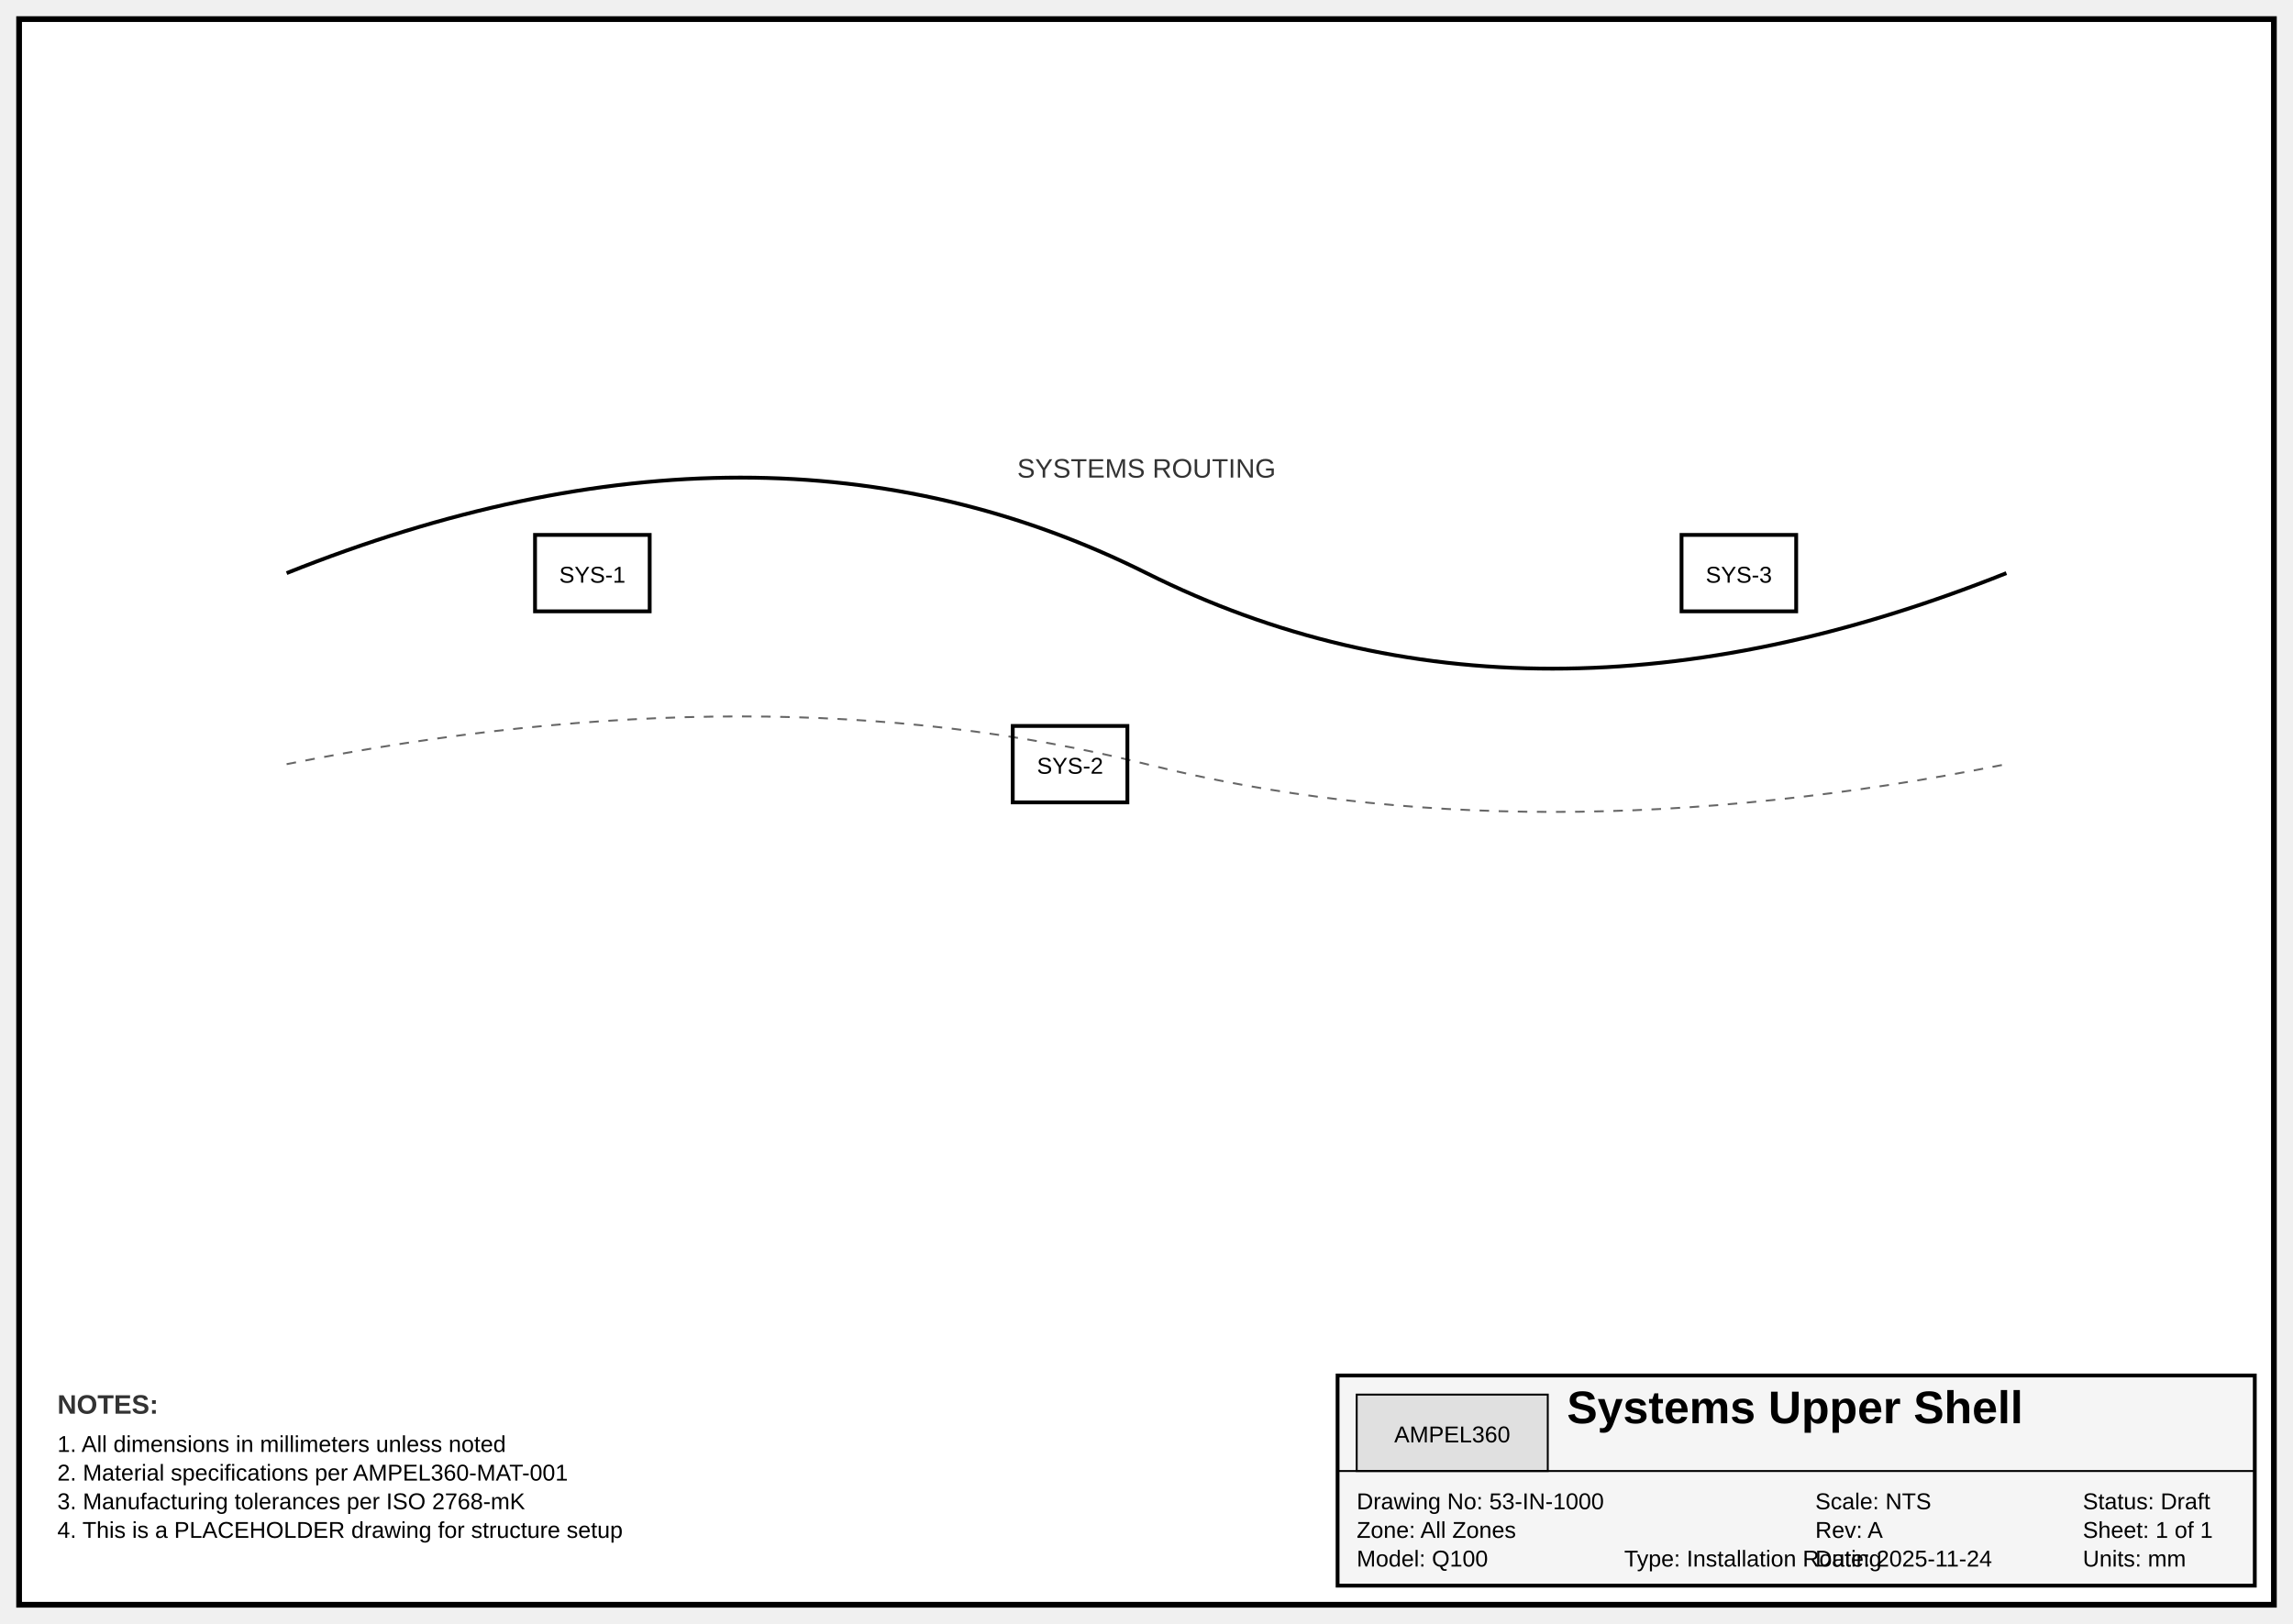
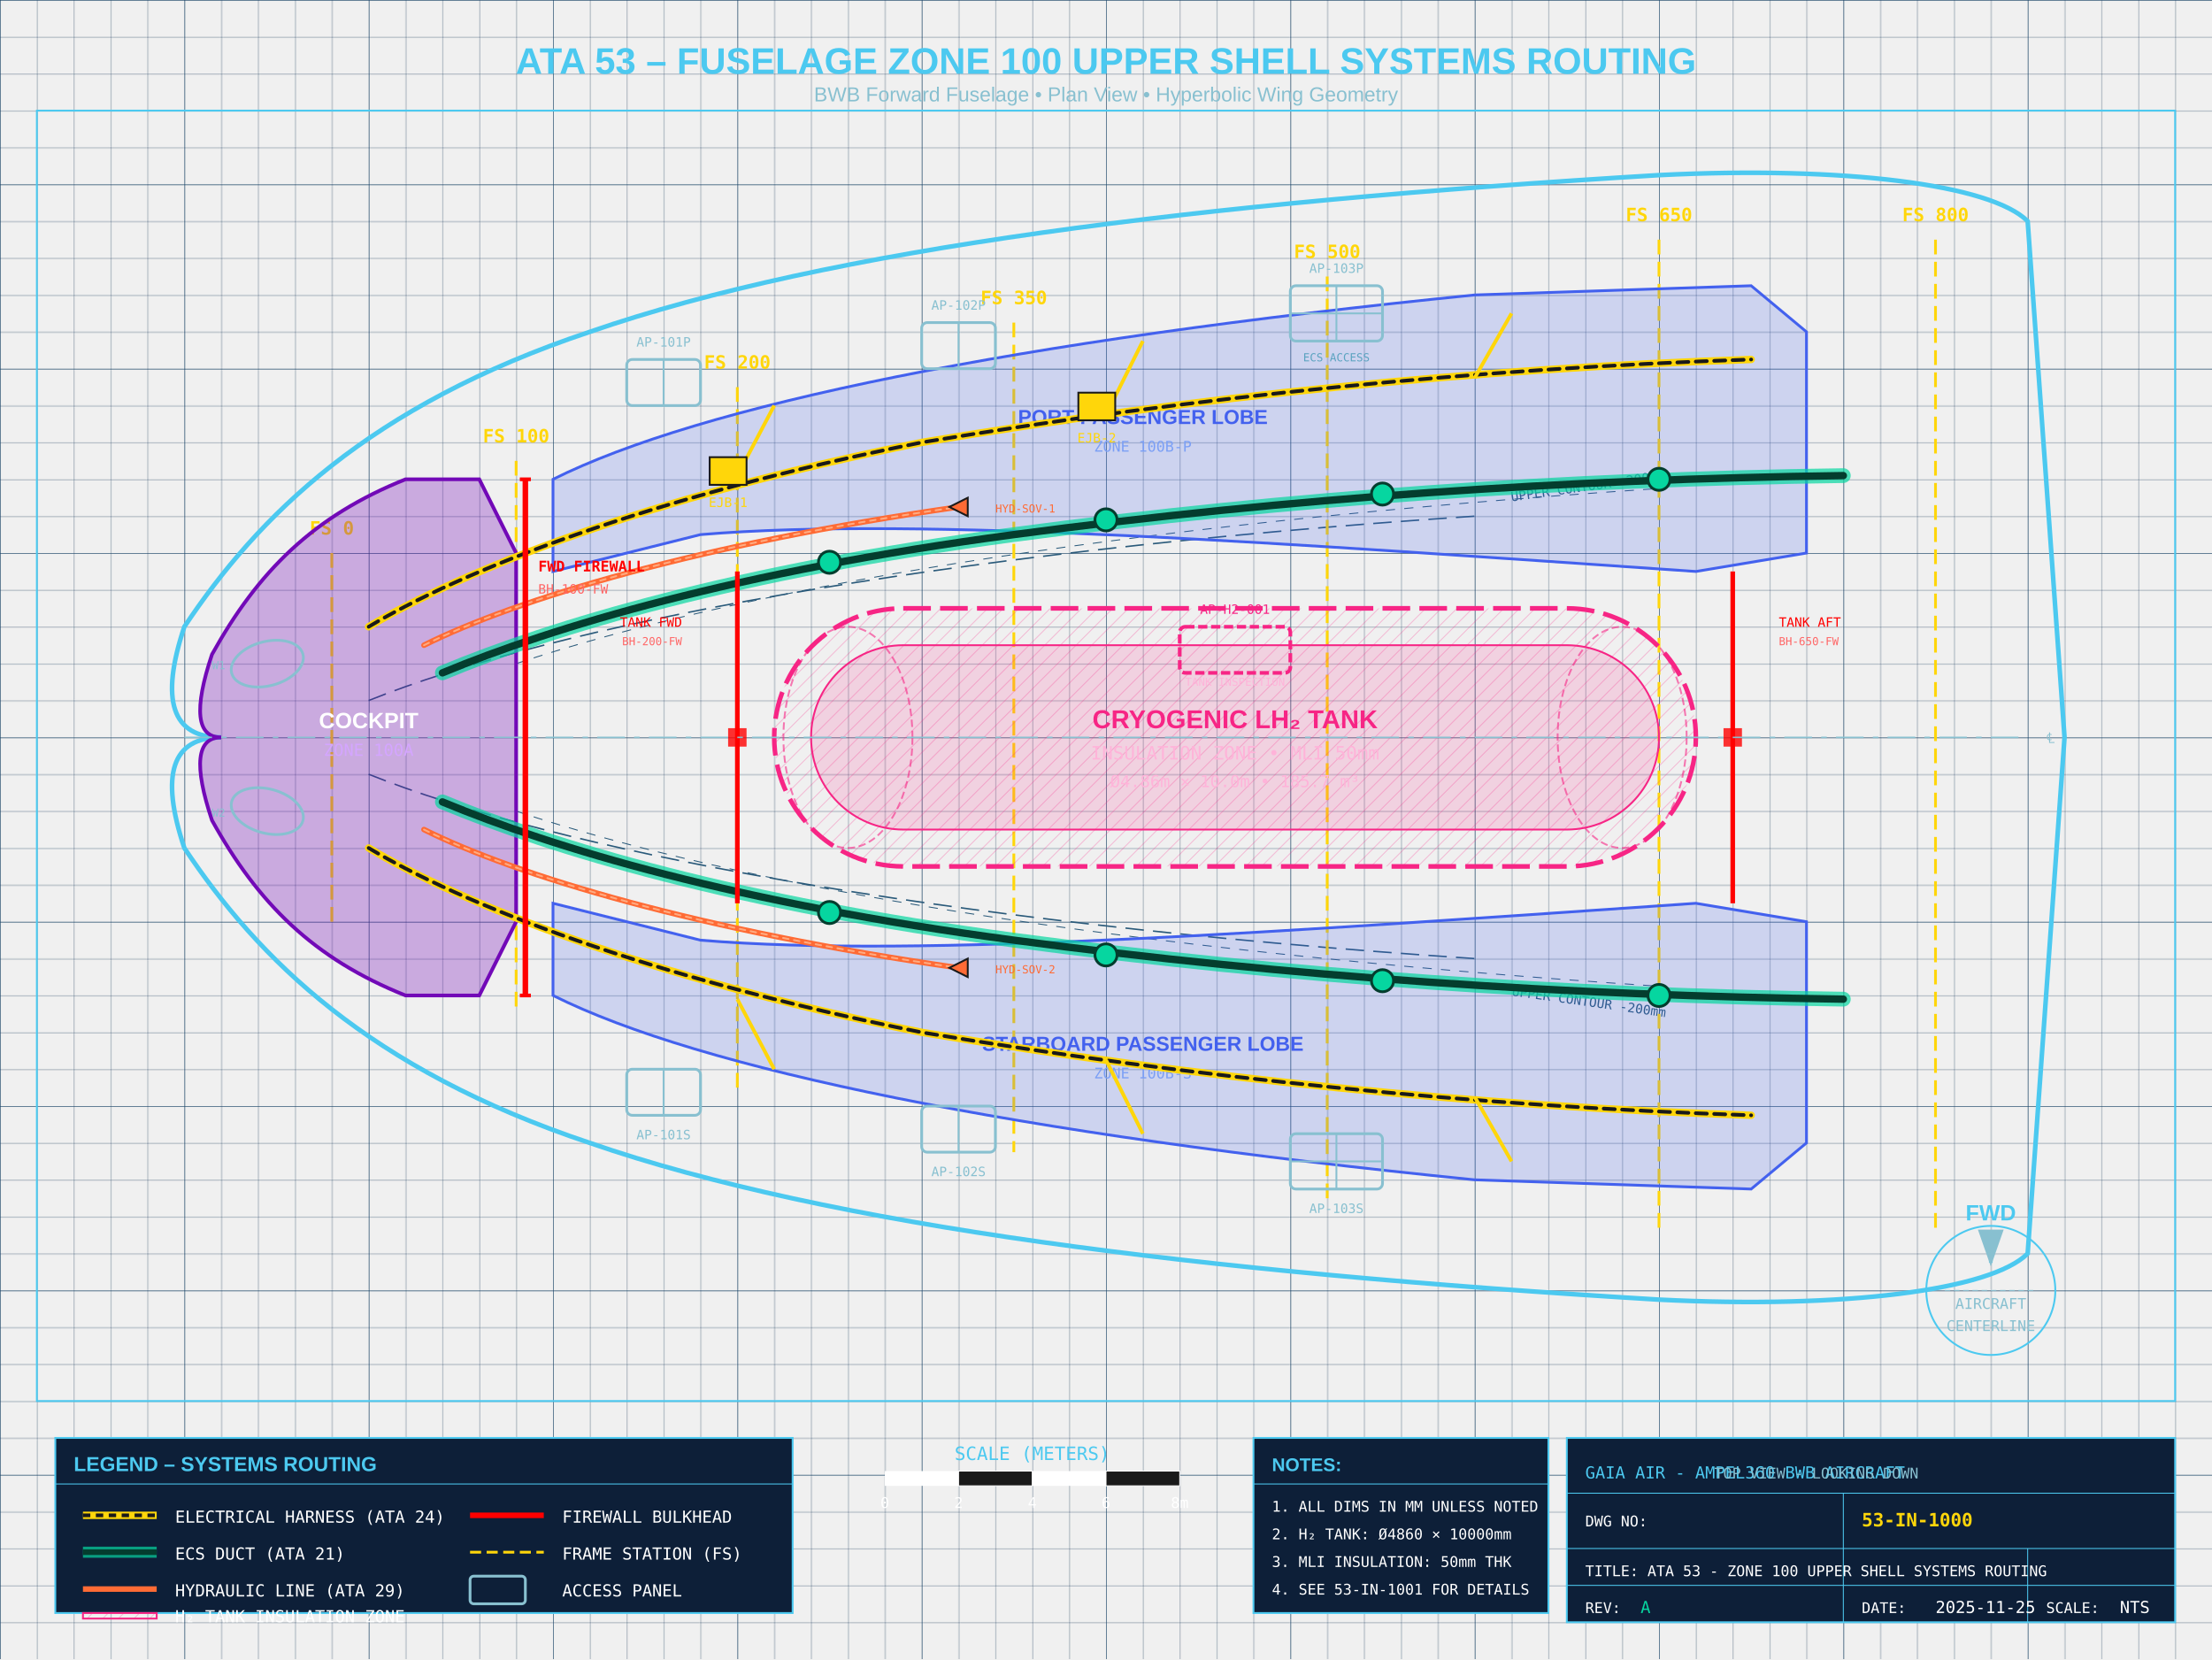
- <svg xmlns="http://www.w3.org/2000/svg" viewBox="0 0 1200 850" width="1200" height="850">
+ <svg xmlns="http://www.w3.org/2000/svg" viewBox="0 0 1200 900" style="background-color: #0a1628">
  <defs>
-     <style>
-       .title-text { font-family: Arial, sans-serif; font-size: 24px; font-weight: bold; fill: #000; }
-       .subtitle-text { font-family: Arial, sans-serif; font-size: 14px; fill: #333; }
-       .label-text { font-family: Arial, sans-serif; font-size: 12px; fill: #000; }
-       .dimension-text { font-family: Arial, sans-serif; font-size: 10px; fill: #0066cc; }
-       .drawing-line { stroke: #000; stroke-width: 2; fill: none; }
-       .dimension-line { stroke: #0066cc; stroke-width: 1; fill: none; }
-       .dashed-line { stroke: #666; stroke-width: 1; stroke-dasharray: 5,5; fill: none; }
-       .hidden-line { stroke: #999; stroke-width: 1; stroke-dasharray: 3,3; fill: none; }
-       .center-line { stroke: #cc0000; stroke-width: 1; stroke-dasharray: 10,5,2,5; fill: none; }
-     </style>
-     <marker id="arrow" viewBox="0 0 10 10" refX="5" refY="5" markerWidth="6" markerHeight="6" orient="auto-start-reverse">
-       <path d="M 0 0 L 10 5 L 0 10 z" fill="#0066cc" />
+     <pattern id="grid" width="20" height="20" patternUnits="userSpaceOnUse">
+       <path d="M 20 0 L 0 0 0 20" fill="none" stroke="#1a3a5c" stroke-width="0.3" />
+     </pattern>
+     <pattern id="fineGrid" width="100" height="100" patternUnits="userSpaceOnUse">
+       <rect width="100" height="100" fill="url(#grid)" />
+       <path d="M 100 0 L 0 0 0 100" fill="none" stroke="#1e4a6e" stroke-width="0.5" />
+     </pattern>
+     <pattern id="electricalPattern" patternUnits="userSpaceOnUse" width="8" height="8">
+       <circle cx="4" cy="4" r="1.5" fill="#ffd60a" />
+     </pattern>
+     <pattern id="insulationHatch" patternUnits="userSpaceOnUse" width="6" height="6" patternTransform="rotate(45)">
+       <line x1="0" y1="0" x2="0" y2="6" stroke="#f72585" stroke-width="0.5" opacity="0.5" />
+     </pattern>
+     <marker id="arrowhead" markerWidth="10" markerHeight="7" refX="9" refY="3.5" orient="auto">
+       <polygon points="0 0, 10 3.5, 0 7" fill="#88c0d0" />
    </marker>
  </defs>
-   <rect x="10" y="10" width="1180" height="830" fill="#ffffff" stroke="#000" stroke-width="3" />
-   <g id="title-block">
-     <rect x="700" y="720" width="480" height="110" fill="#f5f5f5" stroke="#000" stroke-width="2" />
-     <rect x="710" y="730" width="100" height="40" fill="#e0e0e0" stroke="#000" stroke-width="1" />
-     <text x="760" y="755" class="label-text" text-anchor="middle">AMPEL360</text>
-     <text x="820" y="745" class="title-text">Systems Upper Shell</text>
-     <line x1="700" y1="770" x2="1180" y2="770" stroke="#000" stroke-width="1" />
-     <text x="710" y="790" class="label-text">Drawing No: 53-IN-1000</text>
-     <text x="710" y="805" class="label-text">Zone: All Zones</text>
-     <text x="710" y="820" class="label-text">Model: Q100</text>
-     <text x="850" y="820" class="label-text">Type: Installation Routing</text>
-     <text x="950" y="790" class="label-text">Scale: NTS</text>
-     <text x="950" y="805" class="label-text">Rev: A</text>
-     <text x="950" y="820" class="label-text">Date: 2025-11-24</text>
-     <text x="1090" y="790" class="label-text">Status: Draft</text>
-     <text x="1090" y="805" class="label-text">Sheet: 1 of 1</text>
-     <text x="1090" y="820" class="label-text">Units: mm</text>
+   <rect width="1200" height="900" fill="url(#fineGrid)" />
+   <rect x="850" y="780" width="330" height="100" fill="#0d1f38" stroke="#4cc9f0" stroke-width="1" />
+   <line x1="850" y1="810" x2="1180" y2="810" stroke="#4cc9f0" stroke-width="0.5" />
+   <line x1="850" y1="840" x2="1180" y2="840" stroke="#4cc9f0" stroke-width="0.5" />
+   <line x1="850" y1="860" x2="1180" y2="860" stroke="#4cc9f0" stroke-width="0.5" />
+   <line x1="1000" y1="810" x2="1000" y2="880" stroke="#4cc9f0" stroke-width="0.5" />
+   <line x1="1100" y1="840" x2="1100" y2="880" stroke="#4cc9f0" stroke-width="0.5" />
+   <text x="860" y="802" fill="#4cc9f0" font-family="monospace" font-size="9">GAIA AIR - AMPEL360 BWB AIRCRAFT</text>
+   <text x="860" y="828" fill="white" font-family="monospace" font-size="8">DWG NO:</text>
+   <text x="1010" y="828" fill="#ffd60a" font-family="monospace" font-size="10" font-weight="bold">53-IN-1000</text>
+   <text x="860" y="855" fill="white" font-family="monospace" font-size="8">TITLE: ATA 53 - ZONE 100 UPPER SHELL SYSTEMS ROUTING</text>
+   <text x="860" y="875" fill="white" font-family="monospace" font-size="8">REV:</text>
+   <text x="890" y="875" fill="#06d6a0" font-family="monospace" font-size="9">A</text>
+   <text x="1010" y="875" fill="white" font-family="monospace" font-size="8">DATE:</text>
+   <text x="1050" y="875" fill="white" font-family="monospace" font-size="9">2025-11-25</text>
+   <text x="1110" y="875" fill="white" font-family="monospace" font-size="8">SCALE:</text>
+   <text x="1150" y="875" fill="white" font-family="monospace" font-size="9">NTS</text>
+   <text x="930" y="802" fill="#88c0d0" font-family="monospace" font-size="8">TOP VIEW - LOOKING DOWN</text>
+   <rect x="20" y="60" width="1160" height="700" fill="none" stroke="#4cc9f0" stroke-width="1" />
+   <text x="600" y="40" text-anchor="middle" fill="#4cc9f0" font-family="Arial, sans-serif" font-size="20" font-weight="bold">
+     ATA 53 – FUSELAGE ZONE 100 UPPER SHELL SYSTEMS ROUTING
+   </text>
+   <text x="600" y="55" text-anchor="middle" fill="#88c0d0" font-family="Arial, sans-serif" font-size="11">
+     BWB Forward Fuselage • Plan View • Hyperbolic Wing Geometry
+   </text>
+   <path d="M 120,400             Q 80,400 100,340             C 140,280 200,220 320,180            C 450,135 650,110 900,95            C 1000,90 1080,100 1100,120            L 1120,400            L 1100,680            C 1080,700 1000,710 900,705            C 650,690 450,665 320,620            C 200,580 140,520 100,460            Q 80,400 120,400" fill="none" stroke="#4cc9f0" stroke-width="2.5" />
+   <path d="M 200,380 C 300,340 500,300 800,280" fill="none" stroke="#2a5a7a" stroke-width="0.8" stroke-dasharray="10,5" />
+   <path d="M 200,420 C 300,460 500,500 800,520" fill="none" stroke="#2a5a7a" stroke-width="0.8" stroke-dasharray="10,5" />
+   <path d="M 280,360 C 400,320 600,285 900,265" fill="none" stroke="#2a5a7a" stroke-width="0.5" stroke-dasharray="5,5" />
+   <path d="M 280,440 C 400,480 600,515 900,535" fill="none" stroke="#2a5a7a" stroke-width="0.5" stroke-dasharray="5,5" />
+   <text x="820" y="272" fill="#2a5a7a" font-family="monospace" font-size="7" transform="rotate(-8,820,272)">UPPER CONTOUR +200mm</text>
+   <text x="820" y="540" fill="#2a5a7a" font-family="monospace" font-size="7" transform="rotate(8,820,540)">UPPER CONTOUR -200mm</text>
+   <line x1="180" y1="300" x2="180" y2="500" stroke="#ffd60a" stroke-width="1.5" stroke-dasharray="8,4" />
+   <text x="180" y="290" text-anchor="middle" fill="#ffd60a" font-family="monospace" font-size="10" font-weight="bold">FS 0</text>
+   <line x1="280" y1="250" x2="280" y2="550" stroke="#ffd60a" stroke-width="1.5" stroke-dasharray="8,4" />
+   <text x="280" y="240" text-anchor="middle" fill="#ffd60a" font-family="monospace" font-size="10" font-weight="bold">FS 100</text>
+   <line x1="400" y1="210" x2="400" y2="590" stroke="#ffd60a" stroke-width="1.5" stroke-dasharray="8,4" />
+   <text x="400" y="200" text-anchor="middle" fill="#ffd60a" font-family="monospace" font-size="10" font-weight="bold">FS 200</text>
+   <line x1="550" y1="175" x2="550" y2="625" stroke="#ffd60a" stroke-width="1.5" stroke-dasharray="8,4" />
+   <text x="550" y="165" text-anchor="middle" fill="#ffd60a" font-family="monospace" font-size="10" font-weight="bold">FS 350</text>
+   <line x1="720" y1="150" x2="720" y2="650" stroke="#ffd60a" stroke-width="1.5" stroke-dasharray="8,4" />
+   <text x="720" y="140" text-anchor="middle" fill="#ffd60a" font-family="monospace" font-size="10" font-weight="bold">FS 500</text>
+   <line x1="900" y1="130" x2="900" y2="670" stroke="#ffd60a" stroke-width="1.5" stroke-dasharray="8,4" />
+   <text x="900" y="120" text-anchor="middle" fill="#ffd60a" font-family="monospace" font-size="10" font-weight="bold">FS 650</text>
+   <line x1="1050" y1="130" x2="1050" y2="670" stroke="#ffd60a" stroke-width="1.5" stroke-dasharray="8,4" />
+   <text x="1050" y="120" text-anchor="middle" fill="#ffd60a" font-family="monospace" font-size="10" font-weight="bold">FS 800</text>
+   <path d="M 120,400 Q 100,400 115,355 C 140,310 170,280 220,260             L 260,260 L 280,300 L 280,500 L 260,540 L 220,540             C 170,520 140,490 115,445 Q 100,400 120,400" fill="#7209b7" fill-opacity="0.3" stroke="#7209b7" stroke-width="2" />
+   <text x="200" y="395" text-anchor="middle" fill="white" font-family="Arial" font-size="12" font-weight="bold">COCKPIT</text>
+   <text x="200" y="410" text-anchor="middle" fill="#d4a5ff" font-family="monospace" font-size="9">ZONE 100A</text>
+   <ellipse cx="145" cy="360" rx="20" ry="12" fill="none" stroke="#88c0d0" stroke-width="1.5" transform="rotate(-15,145,360)" />
+   <ellipse cx="145" cy="440" rx="20" ry="12" fill="none" stroke="#88c0d0" stroke-width="1.5" transform="rotate(15,145,440)" />
+   <text x="115" y="363" fill="#88c0d0" font-family="monospace" font-size="6">W1</text>
+   <text x="115" y="443" fill="#88c0d0" font-family="monospace" font-size="6">W2</text>
+   <rect x="420" y="330" width="500" height="140" rx="70" ry="70" fill="url(#insulationHatch)" stroke="#f72585" stroke-width="2.5" stroke-dasharray="15,5" />
+   <rect x="440" y="350" width="460" height="100" rx="50" ry="50" fill="#f72585" fill-opacity="0.15" stroke="#f72585" stroke-width="1" />
+   <text x="670" y="395" text-anchor="middle" fill="#f72585" font-family="Arial" font-size="14" font-weight="bold">CRYOGENIC LH₂ TANK</text>
+   <text x="670" y="412" text-anchor="middle" fill="#ffb3d9" font-family="monospace" font-size="10">INSULATION ZONE • MLI 50mm</text>
+   <text x="670" y="427" text-anchor="middle" fill="#ffb3d9" font-family="monospace" font-size="9">Ø4.86m × 10.0m • 185.7 m³</text>
+   <ellipse cx="460" cy="400" rx="35" ry="60" fill="none" stroke="#f72585" stroke-width="1" stroke-dasharray="4,2" opacity="0.6" />
+   <ellipse cx="880" cy="400" rx="35" ry="60" fill="none" stroke="#f72585" stroke-width="1" stroke-dasharray="4,2" opacity="0.6" />
+   <path d="M 300,260 C 380,220 550,185 800,160 L 950,155 L 980,180             L 980,300 L 920,310 C 700,295 500,280 380,290 L 300,310 Z" fill="#4361ee" fill-opacity="0.2" stroke="#4361ee" stroke-width="1.5" />
+   <text x="620" y="230" text-anchor="middle" fill="#4361ee" font-family="Arial" font-size="11" font-weight="bold">PORT PASSENGER LOBE</text>
+   <text x="620" y="245" text-anchor="middle" fill="#7b9ff5" font-family="monospace" font-size="8">ZONE 100B-P</text>
+   <path d="M 300,540 C 380,580 550,615 800,640 L 950,645 L 980,620             L 980,500 L 920,490 C 700,505 500,520 380,510 L 300,490 Z" fill="#4361ee" fill-opacity="0.2" stroke="#4361ee" stroke-width="1.5" />
+   <text x="620" y="570" text-anchor="middle" fill="#4361ee" font-family="Arial" font-size="11" font-weight="bold">STARBOARD PASSENGER LOBE</text>
+   <text x="620" y="585" text-anchor="middle" fill="#7b9ff5" font-family="monospace" font-size="8">ZONE 100B-S</text>
+   <path d="M 200,340 C 250,310 350,270 500,240 C 650,215 800,200 950,195" fill="none" stroke="#ffd60a" stroke-width="4" stroke-linecap="round" />
+   <path d="M 200,340 C 250,310 350,270 500,240 C 650,215 800,200 950,195" fill="none" stroke="#1a1a1a" stroke-width="2" stroke-dasharray="6,4" stroke-linecap="round" />
+   <path d="M 400,258 L 420,220" fill="none" stroke="#ffd60a" stroke-width="2" />
+   <path d="M 600,225 L 620,185" fill="none" stroke="#ffd60a" stroke-width="2" />
+   <path d="M 800,205 L 820,170" fill="none" stroke="#ffd60a" stroke-width="2" />
+   <path d="M 200,460 C 250,490 350,530 500,560 C 650,585 800,600 950,605" fill="none" stroke="#ffd60a" stroke-width="4" stroke-linecap="round" />
+   <path d="M 200,460 C 250,490 350,530 500,560 C 650,585 800,600 950,605" fill="none" stroke="#1a1a1a" stroke-width="2" stroke-dasharray="6,4" stroke-linecap="round" />
+   <path d="M 400,542 L 420,580" fill="none" stroke="#ffd60a" stroke-width="2" />
+   <path d="M 600,575 L 620,615" fill="none" stroke="#ffd60a" stroke-width="2" />
+   <path d="M 800,595 L 820,630" fill="none" stroke="#ffd60a" stroke-width="2" />
+   <rect x="385" y="248" width="20" height="15" fill="#ffd60a" stroke="#1a1a1a" stroke-width="1" />
+   <text x="395" y="275" text-anchor="middle" fill="#ffd60a" font-family="monospace" font-size="7">EJB-1</text>
+   <rect x="585" y="213" width="20" height="15" fill="#ffd60a" stroke="#1a1a1a" stroke-width="1" />
+   <text x="595" y="240" text-anchor="middle" fill="#ffd60a" font-family="monospace" font-size="7">EJB-2</text>
+   <path d="M 240,365 C 300,340 400,310 550,290 C 700,270 850,260 1000,258" fill="none" stroke="#06d6a0" stroke-width="8" stroke-opacity="0.7" stroke-linecap="round" />
+   <path d="M 240,365 C 300,340 400,310 550,290 C 700,270 850,260 1000,258" fill="none" stroke="#043d2e" stroke-width="4" stroke-linecap="round" />
+   <circle cx="450" cy="305" r="6" fill="#06d6a0" stroke="#043d2e" stroke-width="1.5" />
+   <circle cx="600" cy="282" r="6" fill="#06d6a0" stroke="#043d2e" stroke-width="1.5" />
+   <circle cx="750" cy="268" r="6" fill="#06d6a0" stroke="#043d2e" stroke-width="1.5" />
+   <circle cx="900" cy="260" r="6" fill="#06d6a0" stroke="#043d2e" stroke-width="1.5" />
+   <path d="M 240,435 C 300,460 400,490 550,510 C 700,530 850,540 1000,542" fill="none" stroke="#06d6a0" stroke-width="8" stroke-opacity="0.7" stroke-linecap="round" />
+   <path d="M 240,435 C 300,460 400,490 550,510 C 700,530 850,540 1000,542" fill="none" stroke="#043d2e" stroke-width="4" stroke-linecap="round" />
+   <circle cx="450" cy="495" r="6" fill="#06d6a0" stroke="#043d2e" stroke-width="1.5" />
+   <circle cx="600" cy="518" r="6" fill="#06d6a0" stroke="#043d2e" stroke-width="1.5" />
+   <circle cx="750" cy="532" r="6" fill="#06d6a0" stroke="#043d2e" stroke-width="1.5" />
+   <circle cx="900" cy="540" r="6" fill="#06d6a0" stroke="#043d2e" stroke-width="1.5" />
+   <path d="M 230,350 C 280,325 380,295 520,275" fill="none" stroke="#ff6b35" stroke-width="3" stroke-linecap="round" />
+   <path d="M 230,350 C 280,325 380,295 520,275" fill="none" stroke="#ffaa80" stroke-width="1" stroke-dasharray="3,3" stroke-linecap="round" />
+   <path d="M 230,450 C 280,475 380,505 520,525" fill="none" stroke="#ff6b35" stroke-width="3" stroke-linecap="round" />
+   <path d="M 230,450 C 280,475 380,505 520,525" fill="none" stroke="#ffaa80" stroke-width="1" stroke-dasharray="3,3" stroke-linecap="round" />
+   <polygon points="515,275 525,270 525,280" fill="#ff6b35" stroke="#1a1a1a" stroke-width="1" />
+   <polygon points="515,525 525,520 525,530" fill="#ff6b35" stroke="#1a1a1a" stroke-width="1" />
+   <text x="540" y="278" fill="#ff6b35" font-family="monospace" font-size="6">HYD-SOV-1</text>
+   <text x="540" y="528" fill="#ff6b35" font-family="monospace" font-size="6">HYD-SOV-2</text>
+   <line x1="285" y1="260" x2="285" y2="540" stroke="#ff0000" stroke-width="3" />
+   <line x1="282" y1="260" x2="288" y2="260" stroke="#ff0000" stroke-width="2" />
+   <line x1="282" y1="540" x2="288" y2="540" stroke="#ff0000" stroke-width="2" />
+   <text x="292" y="310" fill="#ff0000" font-family="monospace" font-size="8" font-weight="bold">FWD FIREWALL</text>
+   <text x="292" y="322" fill="#ff6666" font-family="monospace" font-size="7">BH-100-FW</text>
+   <line x1="400" y1="310" x2="400" y2="490" stroke="#ff0000" stroke-width="2.5" />
+   <rect x="395" y="395" width="10" height="10" fill="#ff0000" opacity="0.8" />
+   <text x="370" y="340" fill="#ff0000" font-family="monospace" font-size="7" text-anchor="end">TANK FWD</text>
+   <text x="370" y="350" fill="#ff6666" font-family="monospace" font-size="6" text-anchor="end">BH-200-FW</text>
+   <line x1="940" y1="310" x2="940" y2="490" stroke="#ff0000" stroke-width="2.5" />
+   <rect x="935" y="395" width="10" height="10" fill="#ff0000" opacity="0.8" />
+   <text x="965" y="340" fill="#ff0000" font-family="monospace" font-size="7">TANK AFT</text>
+   <text x="965" y="350" fill="#ff6666" font-family="monospace" font-size="6">BH-650-FW</text>
+   <rect x="340" y="195" width="40" height="25" fill="none" stroke="#88c0d0" stroke-width="1.5" rx="3" />
+   <line x1="360" y1="195" x2="360" y2="220" stroke="#88c0d0" stroke-width="1" />
+   <text x="360" y="188" text-anchor="middle" fill="#88c0d0" font-family="monospace" font-size="7">AP-101P</text>
+   <rect x="500" y="175" width="40" height="25" fill="none" stroke="#88c0d0" stroke-width="1.5" rx="3" />
+   <line x1="520" y1="175" x2="520" y2="200" stroke="#88c0d0" stroke-width="1" />
+   <text x="520" y="168" text-anchor="middle" fill="#88c0d0" font-family="monospace" font-size="7">AP-102P</text>
+   <rect x="700" y="155" width="50" height="30" fill="none" stroke="#88c0d0" stroke-width="1.5" rx="3" />
+   <line x1="725" y1="155" x2="725" y2="185" stroke="#88c0d0" stroke-width="1" />
+   <line x1="700" y1="170" x2="750" y2="170" stroke="#88c0d0" stroke-width="1" />
+   <text x="725" y="148" text-anchor="middle" fill="#88c0d0" font-family="monospace" font-size="7">AP-103P</text>
+   <text x="725" y="196" text-anchor="middle" fill="#5ba3c0" font-family="monospace" font-size="6">ECS ACCESS</text>
+   <rect x="340" y="580" width="40" height="25" fill="none" stroke="#88c0d0" stroke-width="1.5" rx="3" />
+   <line x1="360" y1="580" x2="360" y2="605" stroke="#88c0d0" stroke-width="1" />
+   <text x="360" y="618" text-anchor="middle" fill="#88c0d0" font-family="monospace" font-size="7">AP-101S</text>
+   <rect x="500" y="600" width="40" height="25" fill="none" stroke="#88c0d0" stroke-width="1.5" rx="3" />
+   <line x1="520" y1="600" x2="520" y2="625" stroke="#88c0d0" stroke-width="1" />
+   <text x="520" y="638" text-anchor="middle" fill="#88c0d0" font-family="monospace" font-size="7">AP-102S</text>
+   <rect x="700" y="615" width="50" height="30" fill="none" stroke="#88c0d0" stroke-width="1.5" rx="3" />
+   <line x1="725" y1="615" x2="725" y2="645" stroke="#88c0d0" stroke-width="1" />
+   <line x1="700" y1="630" x2="750" y2="630" stroke="#88c0d0" stroke-width="1" />
+   <text x="725" y="658" text-anchor="middle" fill="#88c0d0" font-family="monospace" font-size="7">AP-103S</text>
+   <rect x="640" y="340" width="60" height="25" fill="none" stroke="#f72585" stroke-width="2" rx="3" stroke-dasharray="5,2" />
+   <text x="670" y="333" text-anchor="middle" fill="#f72585" font-family="monospace" font-size="7">AP-H2-001</text>
+   <text x="670" y="372" text-anchor="middle" fill="#ffb3d9" font-family="monospace" font-size="6">TANK INSPECTION</text>
+   <rect x="30" y="780" width="400" height="95" fill="#0d1f38" stroke="#4cc9f0" stroke-width="1" />
+   <text x="40" y="798" fill="#4cc9f0" font-family="Arial" font-size="11" font-weight="bold">LEGEND – SYSTEMS ROUTING</text>
+   <line x1="30" y1="805" x2="430" y2="805" stroke="#4cc9f0" stroke-width="0.5" />
+   <line x1="45" y1="822" x2="85" y2="822" stroke="#ffd60a" stroke-width="4" />
+   <line x1="45" y1="822" x2="85" y2="822" stroke="#1a1a1a" stroke-width="2" stroke-dasharray="4,3" />
+   <text x="95" y="826" fill="white" font-family="monospace" font-size="9">ELECTRICAL HARNESS (ATA 24)</text>
+   <line x1="45" y1="842" x2="85" y2="842" stroke="#06d6a0" stroke-width="6" opacity="0.7" />
+   <line x1="45" y1="842" x2="85" y2="842" stroke="#043d2e" stroke-width="3" />
+   <text x="95" y="846" fill="white" font-family="monospace" font-size="9">ECS DUCT (ATA 21)</text>
+   <line x1="45" y1="862" x2="85" y2="862" stroke="#ff6b35" stroke-width="3" />
+   <text x="95" y="866" fill="white" font-family="monospace" font-size="9">HYDRAULIC LINE (ATA 29)</text>
+   <line x1="255" y1="822" x2="295" y2="822" stroke="#ff0000" stroke-width="3" />
+   <text x="305" y="826" fill="white" font-family="monospace" font-size="9">FIREWALL BULKHEAD</text>
+   <line x1="255" y1="842" x2="295" y2="842" stroke="#ffd60a" stroke-width="1.5" stroke-dasharray="6,3" />
+   <text x="305" y="846" fill="white" font-family="monospace" font-size="9">FRAME STATION (FS)</text>
+   <rect x="255" y="855" width="30" height="15" fill="none" stroke="#88c0d0" stroke-width="1.5" rx="2" />
+   <text x="305" y="866" fill="white" font-family="monospace" font-size="9">ACCESS PANEL</text>
+   <rect x="45" y="875" width="40" height="3" fill="url(#insulationHatch)" stroke="#f72585" stroke-width="1" />
+   <text x="95" y="880" fill="white" font-family="monospace" font-size="9">H₂ TANK INSULATION ZONE</text>
+   <g transform="translate(480, 780)">
+     <text x="80" y="12" text-anchor="middle" fill="#4cc9f0" font-family="monospace" font-size="10">SCALE (METERS)</text>
+     <rect x="0" y="18" width="40" height="8" fill="white" />
+     <rect x="40" y="18" width="40" height="8" fill="#1a1a1a" stroke="white" stroke-width="0.5" />
+     <rect x="80" y="18" width="40" height="8" fill="white" />
+     <rect x="120" y="18" width="40" height="8" fill="#1a1a1a" stroke="white" stroke-width="0.5" />
+     <text x="0" y="38" text-anchor="middle" fill="white" font-family="monospace" font-size="8">0</text>
+     <text x="40" y="38" text-anchor="middle" fill="white" font-family="monospace" font-size="8">2</text>
+     <text x="80" y="38" text-anchor="middle" fill="white" font-family="monospace" font-size="8">4</text>
+     <text x="120" y="38" text-anchor="middle" fill="white" font-family="monospace" font-size="8">6</text>
+     <text x="160" y="38" text-anchor="middle" fill="white" font-family="monospace" font-size="8">8m</text>
  </g>
-   <g id="main-drawing">
-     <path d="M 150 300 Q 400 200 600 300 T 1050 300" class="drawing-line" />
-     <path d="M 150 400 Q 400 350 600 400 T 1050 400" class="dashed-line" />
-     <rect x="280" y="280" width="60" height="40" fill="#cce5ff" class="drawing-line" />
-     <text x="310" y="305" class="label-text" text-anchor="middle">SYS-1</text>
-     <rect x="530" y="380" width="60" height="40" fill="#cce5ff" class="drawing-line" />
-     <text x="560" y="405" class="label-text" text-anchor="middle">SYS-2</text>
-     <rect x="880" y="280" width="60" height="40" fill="#cce5ff" class="drawing-line" />
-     <text x="910" y="305" class="label-text" text-anchor="middle">SYS-3</text>
-     <text x="600" y="250" class="subtitle-text" text-anchor="middle">SYSTEMS ROUTING</text>
+   <rect x="680" y="780" width="160" height="95" fill="#0d1f38" stroke="#4cc9f0" stroke-width="1" />
+   <text x="690" y="798" fill="#4cc9f0" font-family="Arial" font-size="10" font-weight="bold">NOTES:</text>
+   <line x1="680" y1="805" x2="840" y2="805" stroke="#4cc9f0" stroke-width="0.5" />
+   <text x="690" y="820" fill="white" font-family="monospace" font-size="8">1. ALL DIMS IN MM UNLESS NOTED</text>
+   <text x="690" y="835" fill="white" font-family="monospace" font-size="8">2. H₂ TANK: Ø4860 × 10000mm</text>
+   <text x="690" y="850" fill="white" font-family="monospace" font-size="8">3. MLI INSULATION: 50mm THK</text>
+   <text x="690" y="865" fill="white" font-family="monospace" font-size="8">4. SEE 53-IN-1001 FOR DETAILS</text>
+   <g transform="translate(1080, 700)">
+     <circle cx="0" cy="0" r="35" fill="none" stroke="#4cc9f0" stroke-width="1" />
+     <line x1="0" y1="-30" x2="0" y2="-15" stroke="#4cc9f0" stroke-width="2" marker-end="url(#arrowhead)" />
+     <text x="0" y="-38" text-anchor="middle" fill="#4cc9f0" font-family="Arial" font-size="12" font-weight="bold">FWD</text>
+     <text x="0" y="10" text-anchor="middle" fill="#88c0d0" font-family="monospace" font-size="8">AIRCRAFT</text>
+     <text x="0" y="22" text-anchor="middle" fill="#88c0d0" font-family="monospace" font-size="8">CENTERLINE</text>
+     <line x1="-25" y1="0" x2="25" y2="0" stroke="#88c0d0" stroke-width="0.5" stroke-dasharray="3,2" />
  </g>
-   <g id="notes">
-     <text x="30" y="740" class="subtitle-text" font-weight="bold">NOTES:</text>
-     <text x="30" y="760" class="label-text">1. All dimensions in millimeters unless noted</text>
-     <text x="30" y="775" class="label-text">2. Material specifications per AMPEL360-MAT-001</text>
-     <text x="30" y="790" class="label-text">3. Manufacturing tolerances per ISO 2768-mK</text>
-     <text x="30" y="805" class="label-text">4. This is a PLACEHOLDER drawing for structure setup</text>
-   </g>
+   <line x1="100" y1="400" x2="1100" y2="400" stroke="#88c0d0" stroke-width="0.8" stroke-dasharray="15,5,3,5" />
+   <text x="1110" y="403" fill="#88c0d0" font-family="monospace" font-size="8">℄</text>
</svg>
